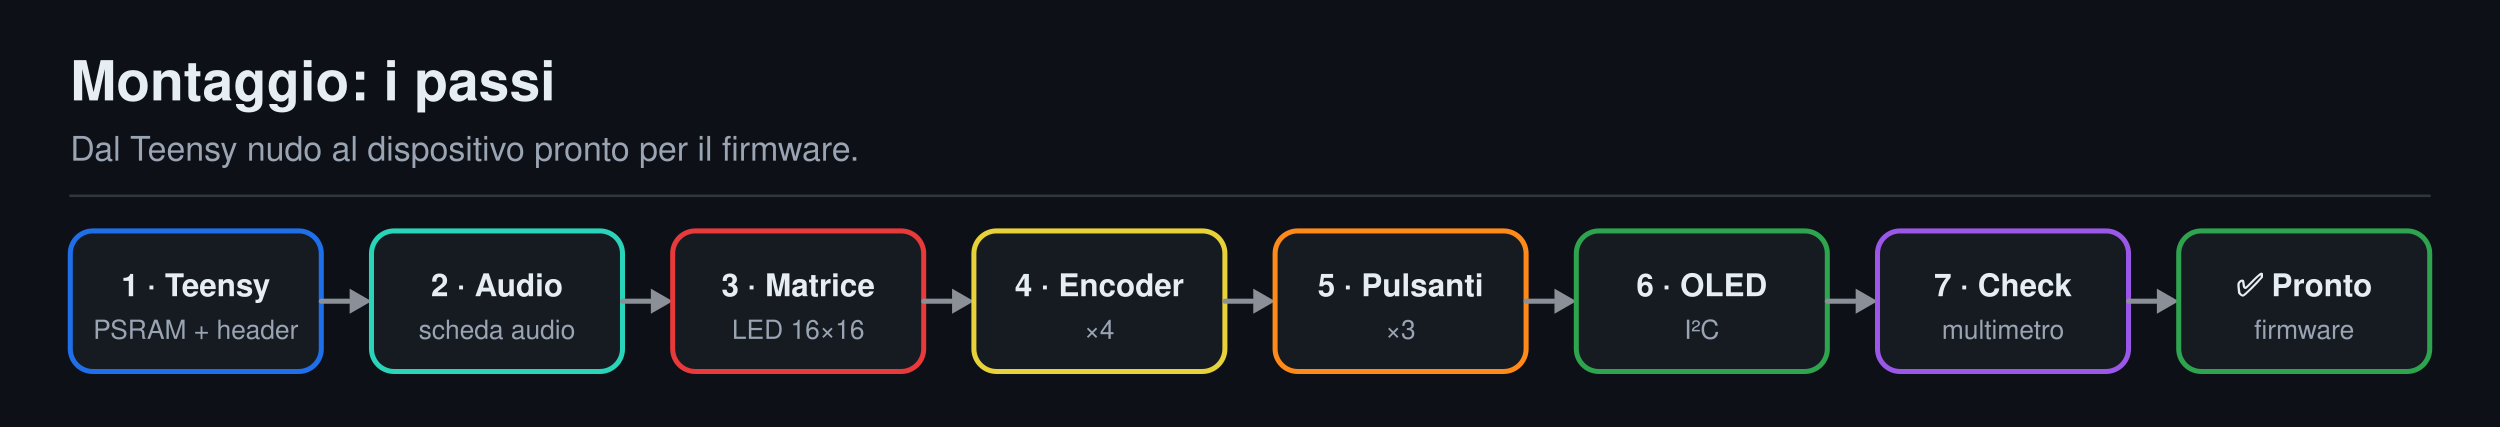
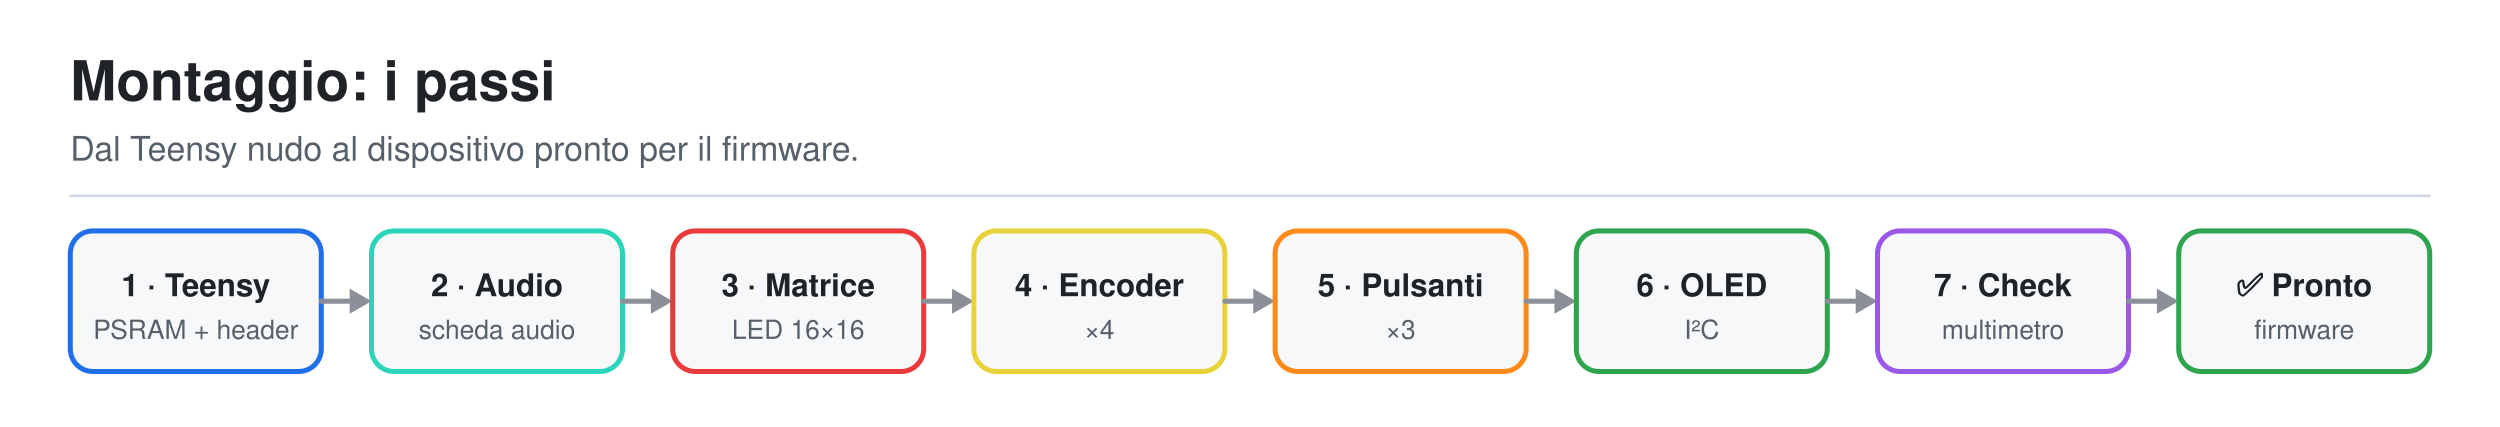
<svg xmlns="http://www.w3.org/2000/svg" viewBox="0 0 996 170" width="996" height="170" role="img">
-   <rect x="0" y="0" width="996" height="999" rx="0" ry="0" fill="#0d1117" />
-   <text x="28" y="40" font-family="'Segoe UI',Helvetica,Arial,sans-serif" font-size="22" fill="#e6edf3" text-anchor="start" font-weight="700">Montaggio: i passi</text>
-   <text x="28" y="64" font-family="'Segoe UI',Helvetica,Arial,sans-serif" font-size="13.5" fill="#9aa4b2" text-anchor="start" font-weight="400">Dal Teensy nudo al dispositivo pronto per il firmware.</text>
-   <line x1="28" y1="78" x2="968" y2="78" stroke="#30363d" stroke-width="1" stroke-linecap="round" />
-   <rect x="28" y="92" width="100" height="56" rx="9" ry="9" fill="#161b22" stroke="#1f6feb" stroke-width="2" />
-   <text x="78.0" y="118.0" font-family="'Segoe UI',Helvetica,Arial,sans-serif" font-size="12.5" fill="#e6edf3" text-anchor="middle" font-weight="700">1 · Teensy</text>
-   <text x="78.0" y="135.0" font-family="'Segoe UI',Helvetica,Arial,sans-serif" font-size="10.5" fill="#9aa4b2" text-anchor="middle" font-weight="400">PSRAM + header</text>
+   <rect x="0" y="0" width="996" height="999" rx="0" ry="0" fill="#ffffff" />
+   <text x="28" y="40" font-family="'Segoe UI',Helvetica,Arial,sans-serif" font-size="22" fill="#1f2328" text-anchor="start" font-weight="700">Montaggio: i passi</text>
+   <text x="28" y="64" font-family="'Segoe UI',Helvetica,Arial,sans-serif" font-size="13.5" fill="#57606a" text-anchor="start" font-weight="400">Dal Teensy nudo al dispositivo pronto per il firmware.</text>
+   <line x1="28" y1="78" x2="968" y2="78" stroke="#d0d7de" stroke-width="1" stroke-linecap="round" />
+   <rect x="28" y="92" width="100" height="56" rx="9" ry="9" fill="#f6f8fa" stroke="#1f6feb" stroke-width="2" />
+   <text x="78.0" y="118.0" font-family="'Segoe UI',Helvetica,Arial,sans-serif" font-size="12.5" fill="#1f2328" text-anchor="middle" font-weight="700">1 · Teensy</text>
+   <text x="78.0" y="135.0" font-family="'Segoe UI',Helvetica,Arial,sans-serif" font-size="10.5" fill="#57606a" text-anchor="middle" font-weight="400">PSRAM + header</text>
  <line x1="128" y1="120.0" x2="139.0" y2="120.0" stroke="#8a8f98" stroke-width="2" stroke-linecap="round" />
  <polygon points="148.0,120.0 139.3,125.0 139.3,115.0" fill="#8a8f98" />
-   <rect x="148" y="92" width="100" height="56" rx="9" ry="9" fill="#161b22" stroke="#2AD4B8" stroke-width="2" />
-   <text x="198.0" y="118.0" font-family="'Segoe UI',Helvetica,Arial,sans-serif" font-size="12.5" fill="#e6edf3" text-anchor="middle" font-weight="700">2 · Audio</text>
-   <text x="198.0" y="135.0" font-family="'Segoe UI',Helvetica,Arial,sans-serif" font-size="10.5" fill="#9aa4b2" text-anchor="middle" font-weight="400">scheda audio</text>
+   <rect x="148" y="92" width="100" height="56" rx="9" ry="9" fill="#f6f8fa" stroke="#2AD4B8" stroke-width="2" />
+   <text x="198.0" y="118.0" font-family="'Segoe UI',Helvetica,Arial,sans-serif" font-size="12.5" fill="#1f2328" text-anchor="middle" font-weight="700">2 · Audio</text>
+   <text x="198.0" y="135.0" font-family="'Segoe UI',Helvetica,Arial,sans-serif" font-size="10.5" fill="#57606a" text-anchor="middle" font-weight="400">scheda audio</text>
  <line x1="248" y1="120.0" x2="259.0" y2="120.0" stroke="#8a8f98" stroke-width="2" stroke-linecap="round" />
  <polygon points="268.0,120.0 259.3,125.0 259.3,115.0" fill="#8a8f98" />
-   <rect x="268" y="92" width="100" height="56" rx="9" ry="9" fill="#161b22" stroke="#E83A3A" stroke-width="2" />
-   <text x="318.0" y="118.0" font-family="'Segoe UI',Helvetica,Arial,sans-serif" font-size="12.5" fill="#e6edf3" text-anchor="middle" font-weight="700">3 · Matrice</text>
-   <text x="318.0" y="135.0" font-family="'Segoe UI',Helvetica,Arial,sans-serif" font-size="10.5" fill="#9aa4b2" text-anchor="middle" font-weight="400">LED 16×16</text>
+   <rect x="268" y="92" width="100" height="56" rx="9" ry="9" fill="#f6f8fa" stroke="#E83A3A" stroke-width="2" />
+   <text x="318.0" y="118.0" font-family="'Segoe UI',Helvetica,Arial,sans-serif" font-size="12.5" fill="#1f2328" text-anchor="middle" font-weight="700">3 · Matrice</text>
+   <text x="318.0" y="135.0" font-family="'Segoe UI',Helvetica,Arial,sans-serif" font-size="10.5" fill="#57606a" text-anchor="middle" font-weight="400">LED 16×16</text>
  <line x1="368" y1="120.0" x2="379.0" y2="120.0" stroke="#8a8f98" stroke-width="2" stroke-linecap="round" />
  <polygon points="388.0,120.0 379.3,125.0 379.3,115.0" fill="#8a8f98" />
-   <rect x="388" y="92" width="100" height="56" rx="9" ry="9" fill="#161b22" stroke="#E8D23A" stroke-width="2" />
-   <text x="438.0" y="118.0" font-family="'Segoe UI',Helvetica,Arial,sans-serif" font-size="12.5" fill="#e6edf3" text-anchor="middle" font-weight="700">4 · Encoder</text>
-   <text x="438.0" y="135.0" font-family="'Segoe UI',Helvetica,Arial,sans-serif" font-size="10.5" fill="#9aa4b2" text-anchor="middle" font-weight="400">×4</text>
+   <rect x="388" y="92" width="100" height="56" rx="9" ry="9" fill="#f6f8fa" stroke="#E8D23A" stroke-width="2" />
+   <text x="438.0" y="118.0" font-family="'Segoe UI',Helvetica,Arial,sans-serif" font-size="12.5" fill="#1f2328" text-anchor="middle" font-weight="700">4 · Encoder</text>
+   <text x="438.0" y="135.0" font-family="'Segoe UI',Helvetica,Arial,sans-serif" font-size="10.5" fill="#57606a" text-anchor="middle" font-weight="400">×4</text>
  <line x1="488" y1="120.0" x2="499.0" y2="120.0" stroke="#8a8f98" stroke-width="2" stroke-linecap="round" />
  <polygon points="508.0,120.0 499.3,125.0 499.3,115.0" fill="#8a8f98" />
-   <rect x="508" y="92" width="100" height="56" rx="9" ry="9" fill="#161b22" stroke="#FF8A1A" stroke-width="2" />
-   <text x="558.0" y="118.0" font-family="'Segoe UI',Helvetica,Arial,sans-serif" font-size="12.5" fill="#e6edf3" text-anchor="middle" font-weight="700">5 · Pulsanti</text>
-   <text x="558.0" y="135.0" font-family="'Segoe UI',Helvetica,Arial,sans-serif" font-size="10.5" fill="#9aa4b2" text-anchor="middle" font-weight="400">×3</text>
+   <rect x="508" y="92" width="100" height="56" rx="9" ry="9" fill="#f6f8fa" stroke="#FF8A1A" stroke-width="2" />
+   <text x="558.0" y="118.0" font-family="'Segoe UI',Helvetica,Arial,sans-serif" font-size="12.5" fill="#1f2328" text-anchor="middle" font-weight="700">5 · Pulsanti</text>
+   <text x="558.0" y="135.0" font-family="'Segoe UI',Helvetica,Arial,sans-serif" font-size="10.5" fill="#57606a" text-anchor="middle" font-weight="400">×3</text>
  <line x1="608" y1="120.0" x2="619.0" y2="120.0" stroke="#8a8f98" stroke-width="2" stroke-linecap="round" />
  <polygon points="628.0,120.0 619.3,125.0 619.3,115.0" fill="#8a8f98" />
-   <rect x="628" y="92" width="100" height="56" rx="9" ry="9" fill="#161b22" stroke="#2ea44f" stroke-width="2" />
-   <text x="678.0" y="118.0" font-family="'Segoe UI',Helvetica,Arial,sans-serif" font-size="12.5" fill="#e6edf3" text-anchor="middle" font-weight="700">6 · OLED</text>
-   <text x="678.0" y="135.0" font-family="'Segoe UI',Helvetica,Arial,sans-serif" font-size="10.5" fill="#9aa4b2" text-anchor="middle" font-weight="400">I²C</text>
+   <rect x="628" y="92" width="100" height="56" rx="9" ry="9" fill="#f6f8fa" stroke="#2ea44f" stroke-width="2" />
+   <text x="678.0" y="118.0" font-family="'Segoe UI',Helvetica,Arial,sans-serif" font-size="12.5" fill="#1f2328" text-anchor="middle" font-weight="700">6 · OLED</text>
+   <text x="678.0" y="135.0" font-family="'Segoe UI',Helvetica,Arial,sans-serif" font-size="10.5" fill="#57606a" text-anchor="middle" font-weight="400">I²C</text>
  <line x1="728" y1="120.0" x2="739.0" y2="120.0" stroke="#8a8f98" stroke-width="2" stroke-linecap="round" />
  <polygon points="748.0,120.0 739.3,125.0 739.3,115.0" fill="#8a8f98" />
-   <rect x="748" y="92" width="100" height="56" rx="9" ry="9" fill="#161b22" stroke="#9A57E8" stroke-width="2" />
-   <text x="798.0" y="118.0" font-family="'Segoe UI',Helvetica,Arial,sans-serif" font-size="12.5" fill="#e6edf3" text-anchor="middle" font-weight="700">7 · Check</text>
-   <text x="798.0" y="135.0" font-family="'Segoe UI',Helvetica,Arial,sans-serif" font-size="10.5" fill="#9aa4b2" text-anchor="middle" font-weight="400">multimetro</text>
+   <rect x="748" y="92" width="100" height="56" rx="9" ry="9" fill="#f6f8fa" stroke="#9A57E8" stroke-width="2" />
+   <text x="798.0" y="118.0" font-family="'Segoe UI',Helvetica,Arial,sans-serif" font-size="12.5" fill="#1f2328" text-anchor="middle" font-weight="700">7 · Check</text>
+   <text x="798.0" y="135.0" font-family="'Segoe UI',Helvetica,Arial,sans-serif" font-size="10.5" fill="#57606a" text-anchor="middle" font-weight="400">multimetro</text>
  <line x1="848" y1="120.0" x2="859.0" y2="120.0" stroke="#8a8f98" stroke-width="2" stroke-linecap="round" />
  <polygon points="868.0,120.0 859.3,125.0 859.3,115.0" fill="#8a8f98" />
-   <rect x="868" y="92" width="100" height="56" rx="9" ry="9" fill="#161b22" stroke="#2ea44f" stroke-width="2" />
-   <text x="918.0" y="118.0" font-family="'Segoe UI',Helvetica,Arial,sans-serif" font-size="12.5" fill="#e6edf3" text-anchor="middle" font-weight="700">✅ Pronto</text>
-   <text x="918.0" y="135.0" font-family="'Segoe UI',Helvetica,Arial,sans-serif" font-size="10.5" fill="#9aa4b2" text-anchor="middle" font-weight="400">firmware</text>
+   <rect x="868" y="92" width="100" height="56" rx="9" ry="9" fill="#f6f8fa" stroke="#2ea44f" stroke-width="2" />
+   <text x="918.0" y="118.0" font-family="'Segoe UI',Helvetica,Arial,sans-serif" font-size="12.5" fill="#1f2328" text-anchor="middle" font-weight="700">✅ Pronto</text>
+   <text x="918.0" y="135.0" font-family="'Segoe UI',Helvetica,Arial,sans-serif" font-size="10.5" fill="#57606a" text-anchor="middle" font-weight="400">firmware</text>
</svg>
